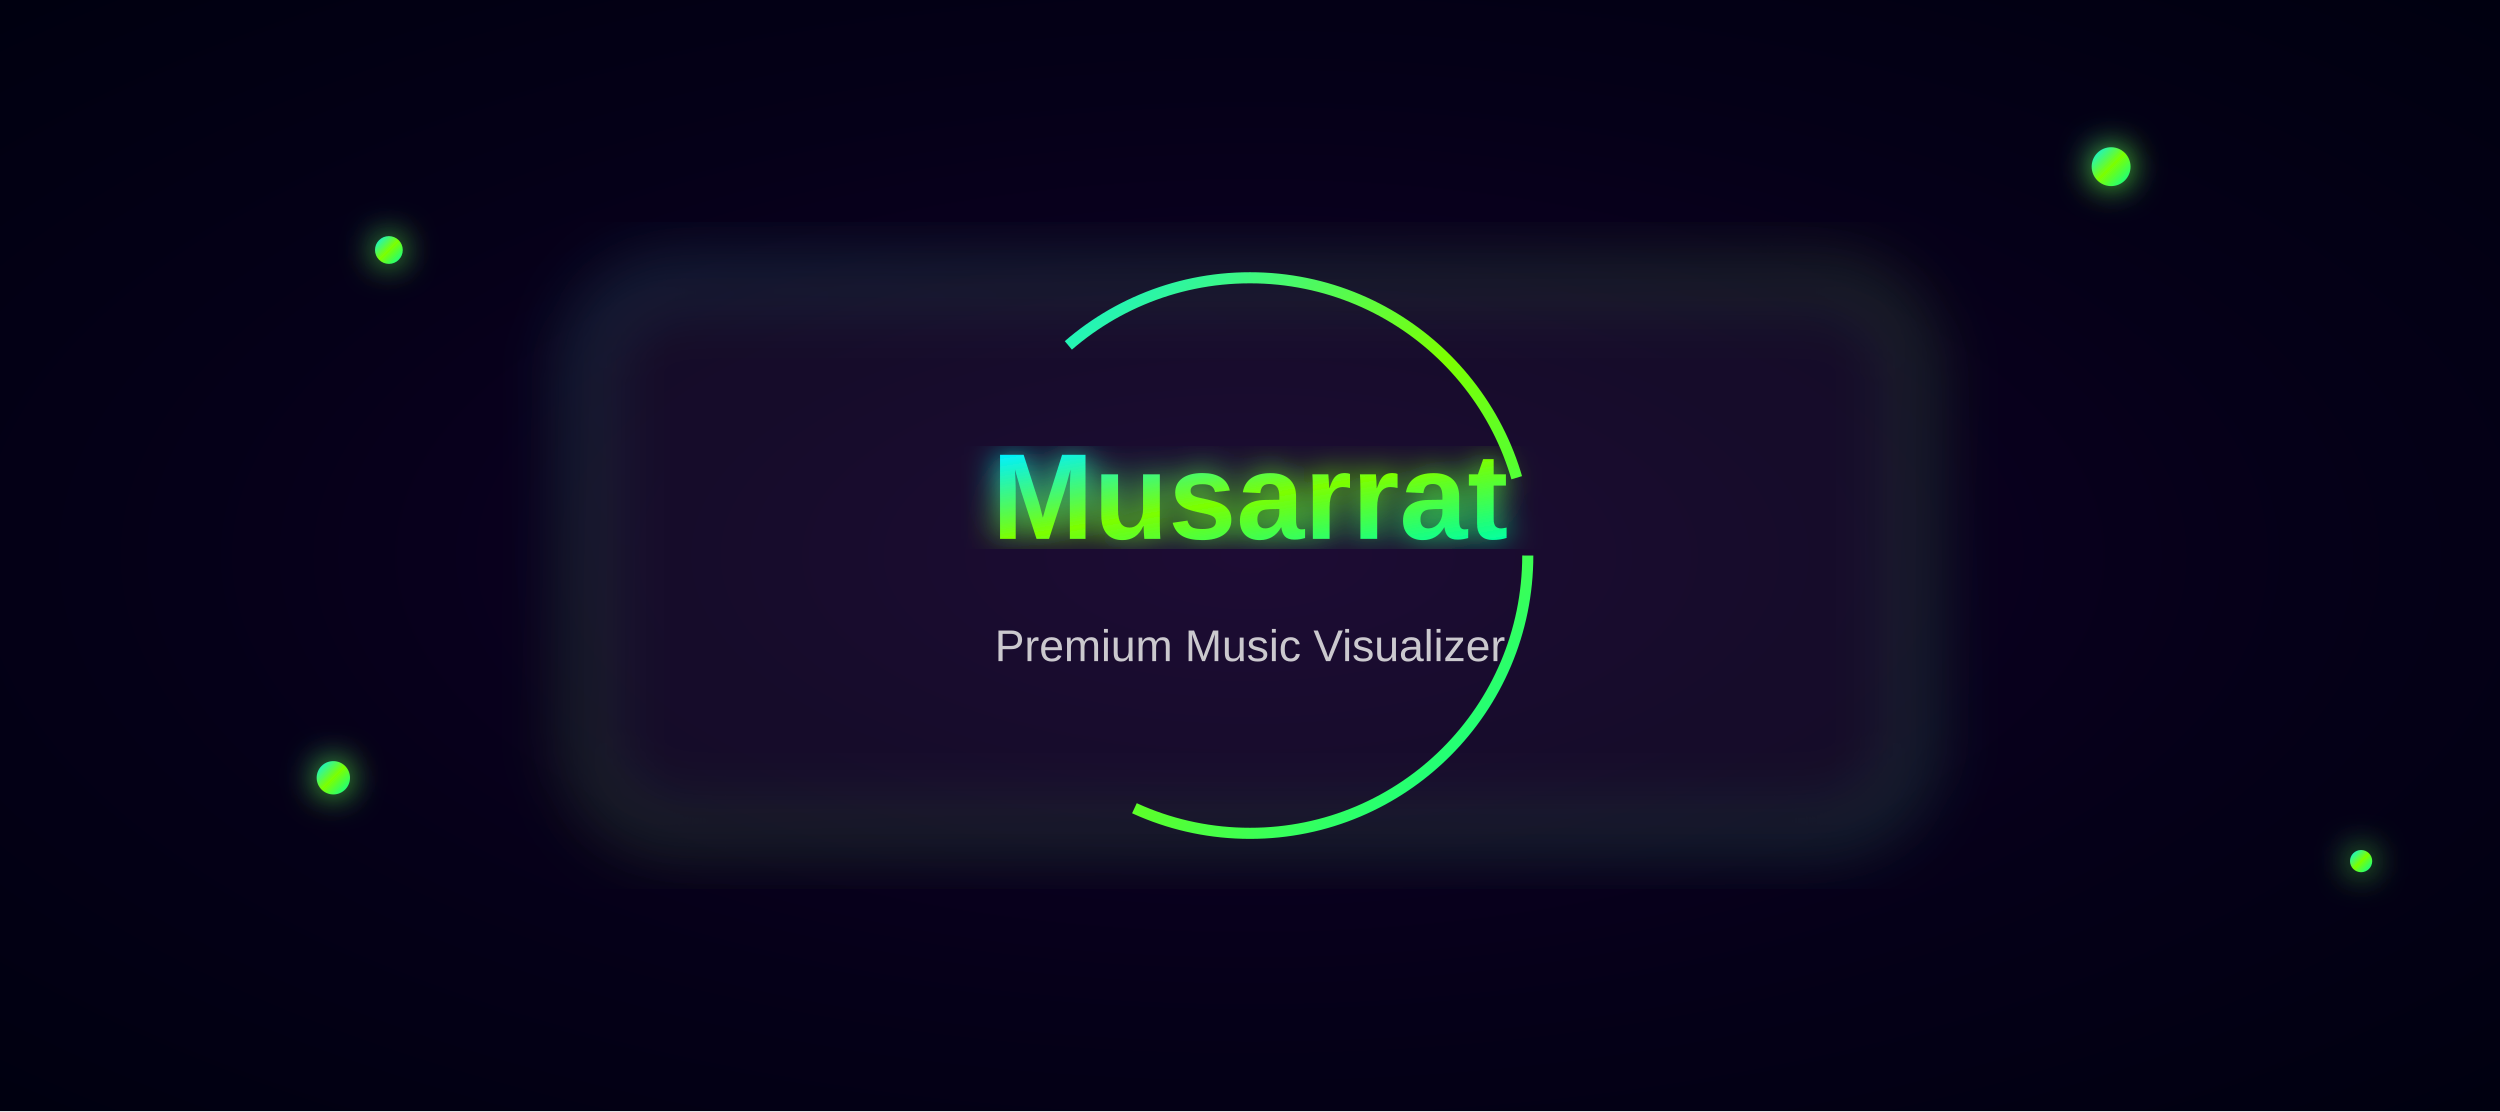
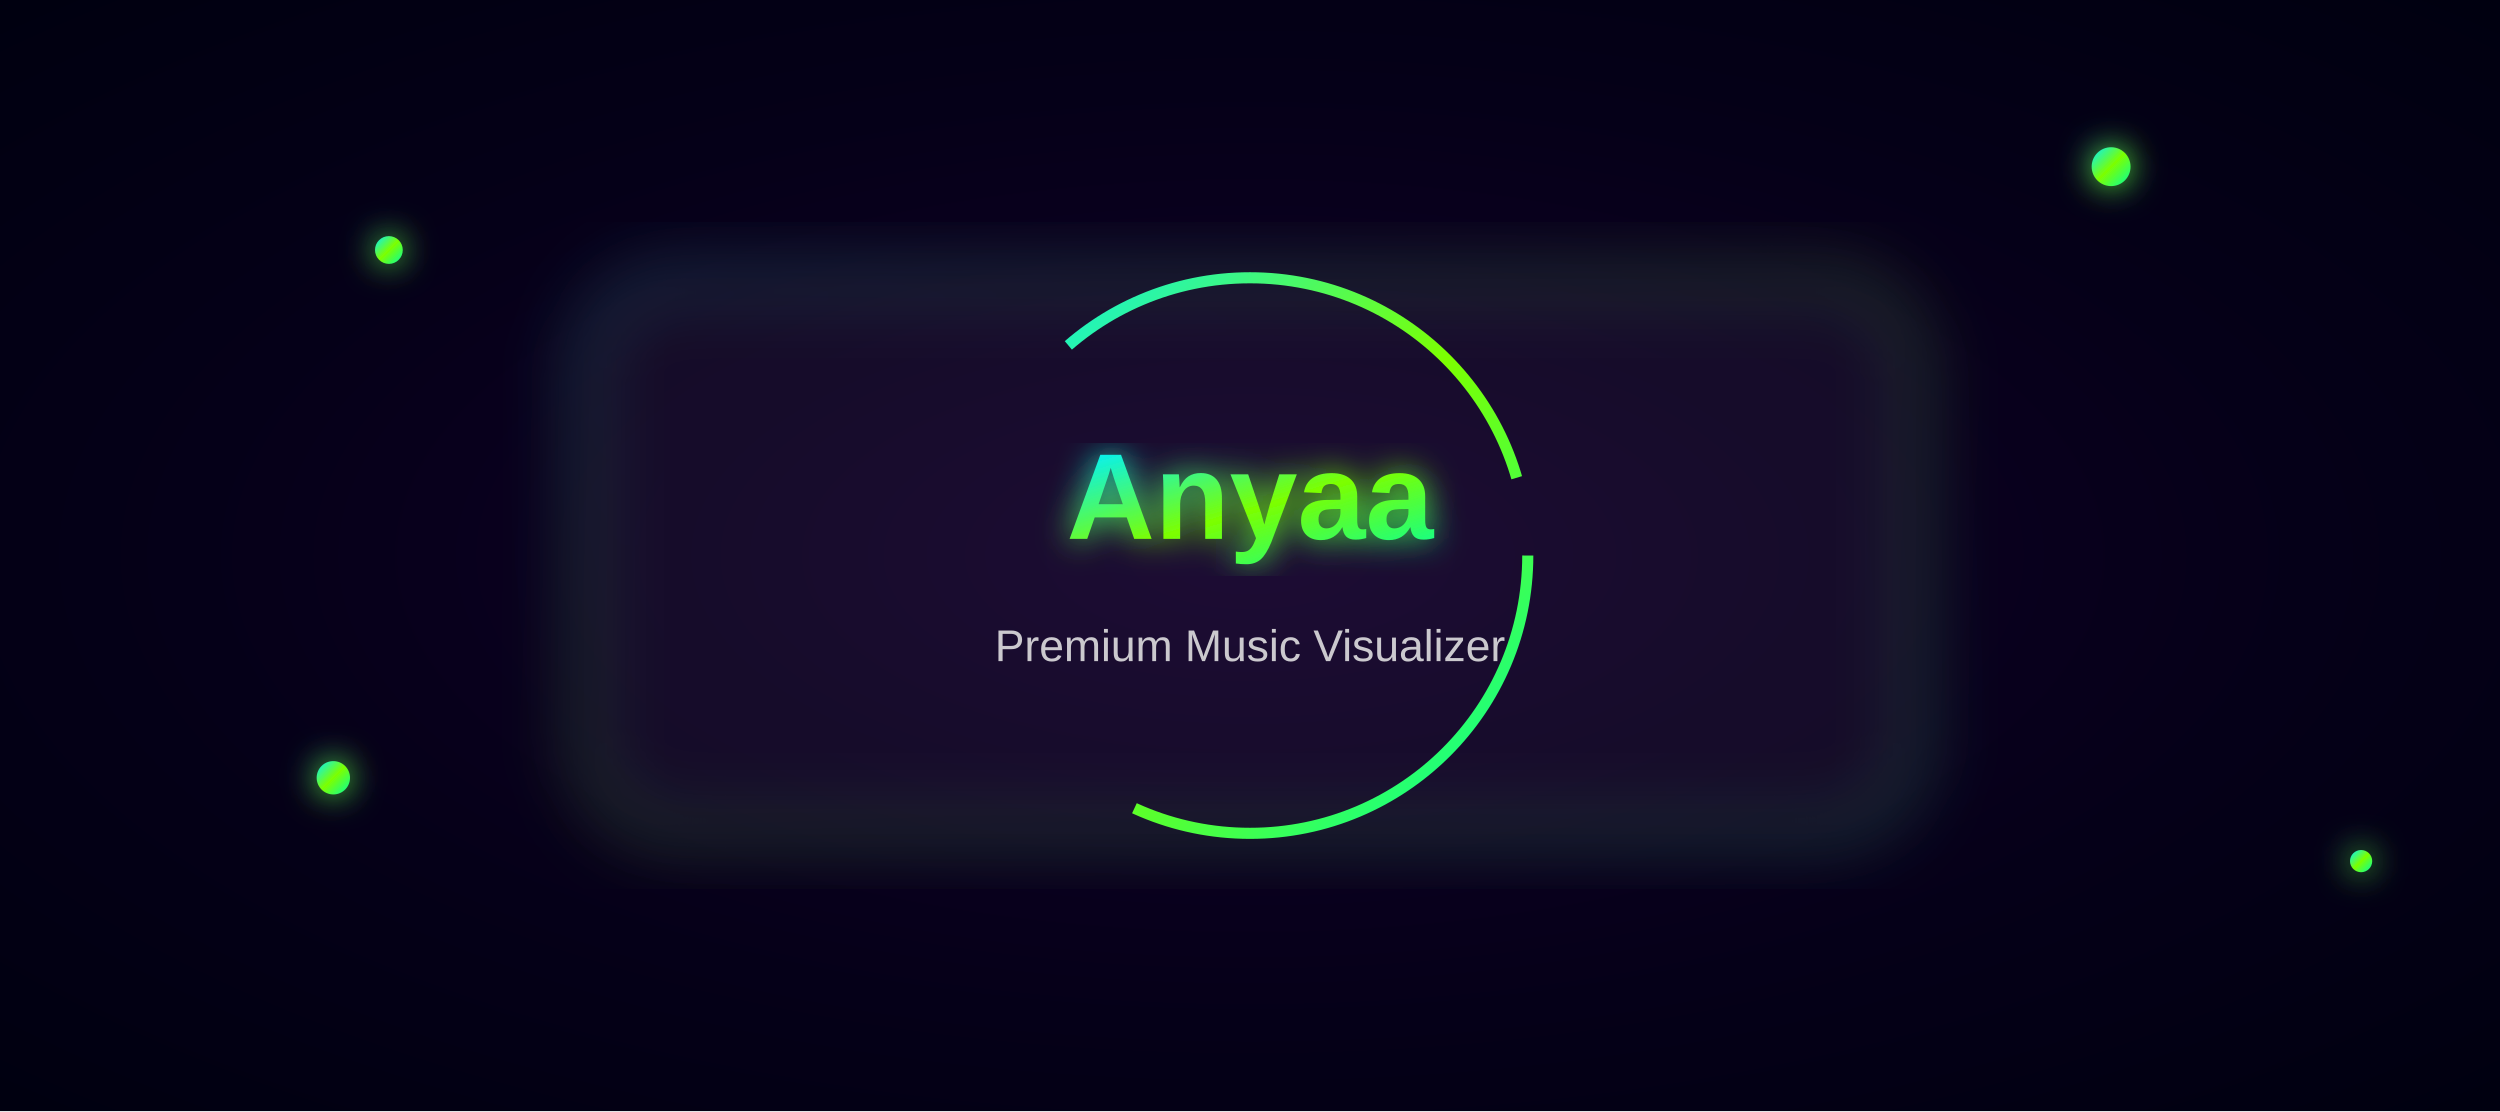
<svg xmlns="http://www.w3.org/2000/svg" width="100%" height="400" viewBox="0 0 900 400">
  <defs>
    <radialGradient id="bg" cx="50%" cy="50%" r="70%">
      <stop offset="0%" stop-color="#12002a" />
      <stop offset="60%" stop-color="#050018" />
      <stop offset="100%" stop-color="#000010" />
    </radialGradient>
    <linearGradient id="neon" x1="0%" y1="0%" x2="100%" y2="100%">
      <stop offset="0%" stop-color="#00f0ff" />
      <stop offset="50%" stop-color="#7cff00" />
      <stop offset="100%" stop-color="#00ffa2" />
    </linearGradient>
    <filter id="glow">
      <feGaussianBlur stdDeviation="6" />
      <feMerge>
        <feMergeNode in="blur" />
        <feMergeNode in="SourceGraphic" />
      </feMerge>
    </filter>
    <filter id="glass">
      <feGaussianBlur stdDeviation="12" />
    </filter>
    <style>
      @keyframes eq {
        0% { height: 40px }
        25% { height: 120px }
        50% { height: 70px }
        75% { height: 150px }
        100% { height: 50px }
      }

      @keyframes pulse {
        0% { r: 90; opacity: .45 }
        50% { r: 120; opacity: .2 }
        100% { r: 90; opacity: .45 }
      }

      @keyframes float {
        0%   { transform: translateY(0); opacity:0.6 }
        50%  { transform: translateY(-25px); opacity:1 }
        100% { transform: translateY(0); opacity:0.6 }
      }

      @keyframes ringSweep {
        0% { stroke-dashoffset: 0 }
        100% { stroke-dashoffset: 400 }
      }
    </style>
  </defs>
  <rect width="100%" height="100%" fill="url(#bg)" />
  <g fill="url(#neon)" filter="url(#glow)">
    <circle cx="140" cy="90" r="5" style="animation: float 3s infinite ease-in-out; animation-delay: .2s" />
    <circle cx="760" cy="60" r="7" style="animation: float 4s infinite ease-in-out; animation-delay: .5s" />
    <circle cx="850" cy="310" r="4" style="animation: float 3.5s infinite ease-in-out; animation-delay: .9s" />
    <circle cx="120" cy="280" r="6" style="animation: float 4s infinite ease-in-out; animation-delay: 1.2s" />
  </g>
  <g transform="translate(450,200)">
    <rect x="-240" y="-100" width="480" height="200" rx="32" fill="rgba(255,255,255,0.05)" stroke="url(#neon)" stroke-width="2" filter="url(#glass)" />
    <circle r="100" fill="none" stroke="url(#neon)" stroke-width="4" stroke-dasharray="200 200" style="animation: pulse 4s infinite, ringSweep 6s linear infinite" />
    <text y="-6" text-anchor="middle" font-size="44" font-weight="900" font-family="Poppins,Arial" fill="url(#neon)" filter="url(#glow)">
-       Musarrat 
+       Anyaa 
    </text>
    <text y="38" text-anchor="middle" font-size="16" opacity=".85" fill="#eaeaea" font-family="Poppins,Arial">
      Premium Music Visualizer
    </text>
  </g>
  <g transform="translate(160,220)" fill="url(#neon)" filter="url(#glow)">
    <rect x="0" y="-60" width="16" ry="8" style="animation:eq 1s infinite" />
    <rect x="30" y="-60" width="16" ry="8" style="animation:eq 1.1s infinite" />
    <rect x="60" y="-60" width="16" ry="8" style="animation:eq 0.95s infinite" />
    <rect x="90" y="-60" width="16" ry="8" style="animation:eq 1.2s infinite" />
    <rect x="120" y="-60" width="16" ry="8" style="animation:eq 1s infinite" />
  </g>
  <g transform="translate(620,220)" fill="url(#neon)" filter="url(#glow)">
    <rect x="0" y="-60" width="16" ry="8" style="animation:eq 1s infinite" />
    <rect x="30" y="-60" width="16" ry="8" style="animation:eq 1.2s infinite" />
    <rect x="60" y="-60" width="16" ry="8" style="animation:eq 0.95s infinite" />
    <rect x="90" y="-60" width="16" ry="8" style="animation:eq 1.15s infinite" />
    <rect x="120" y="-60" width="16" ry="8" style="animation:eq 1s infinite" />
  </g>
</svg>
